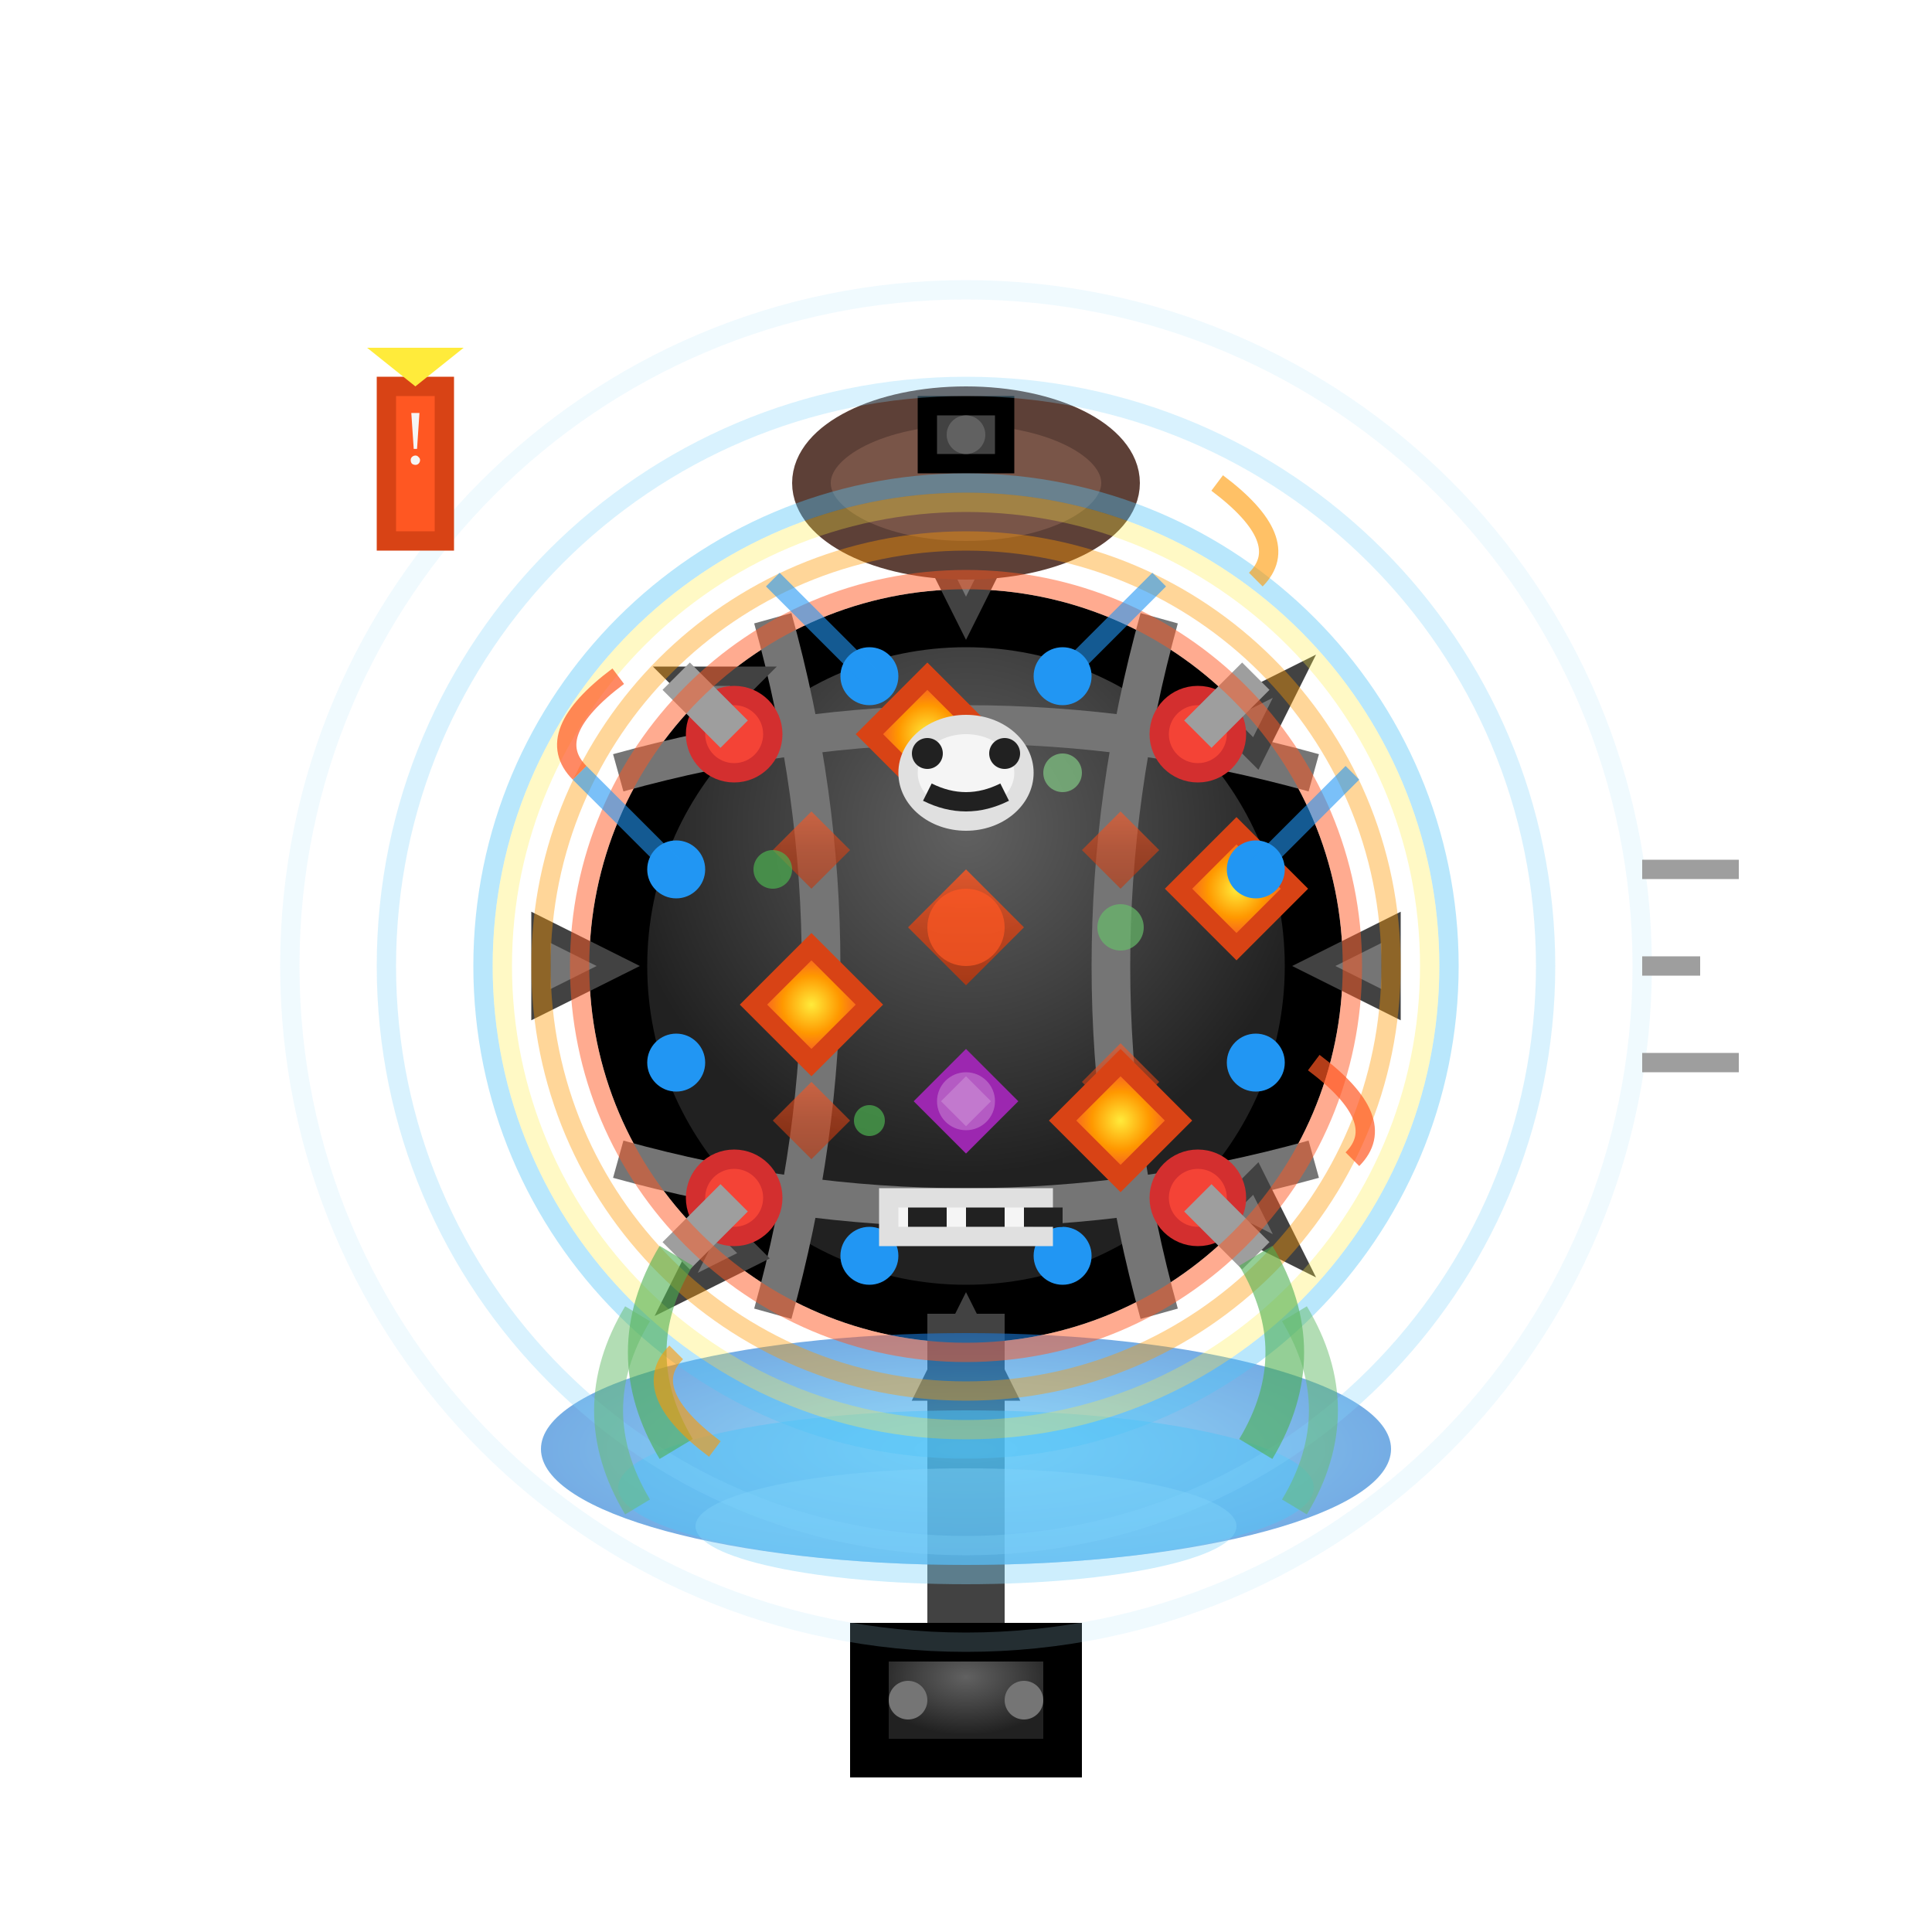
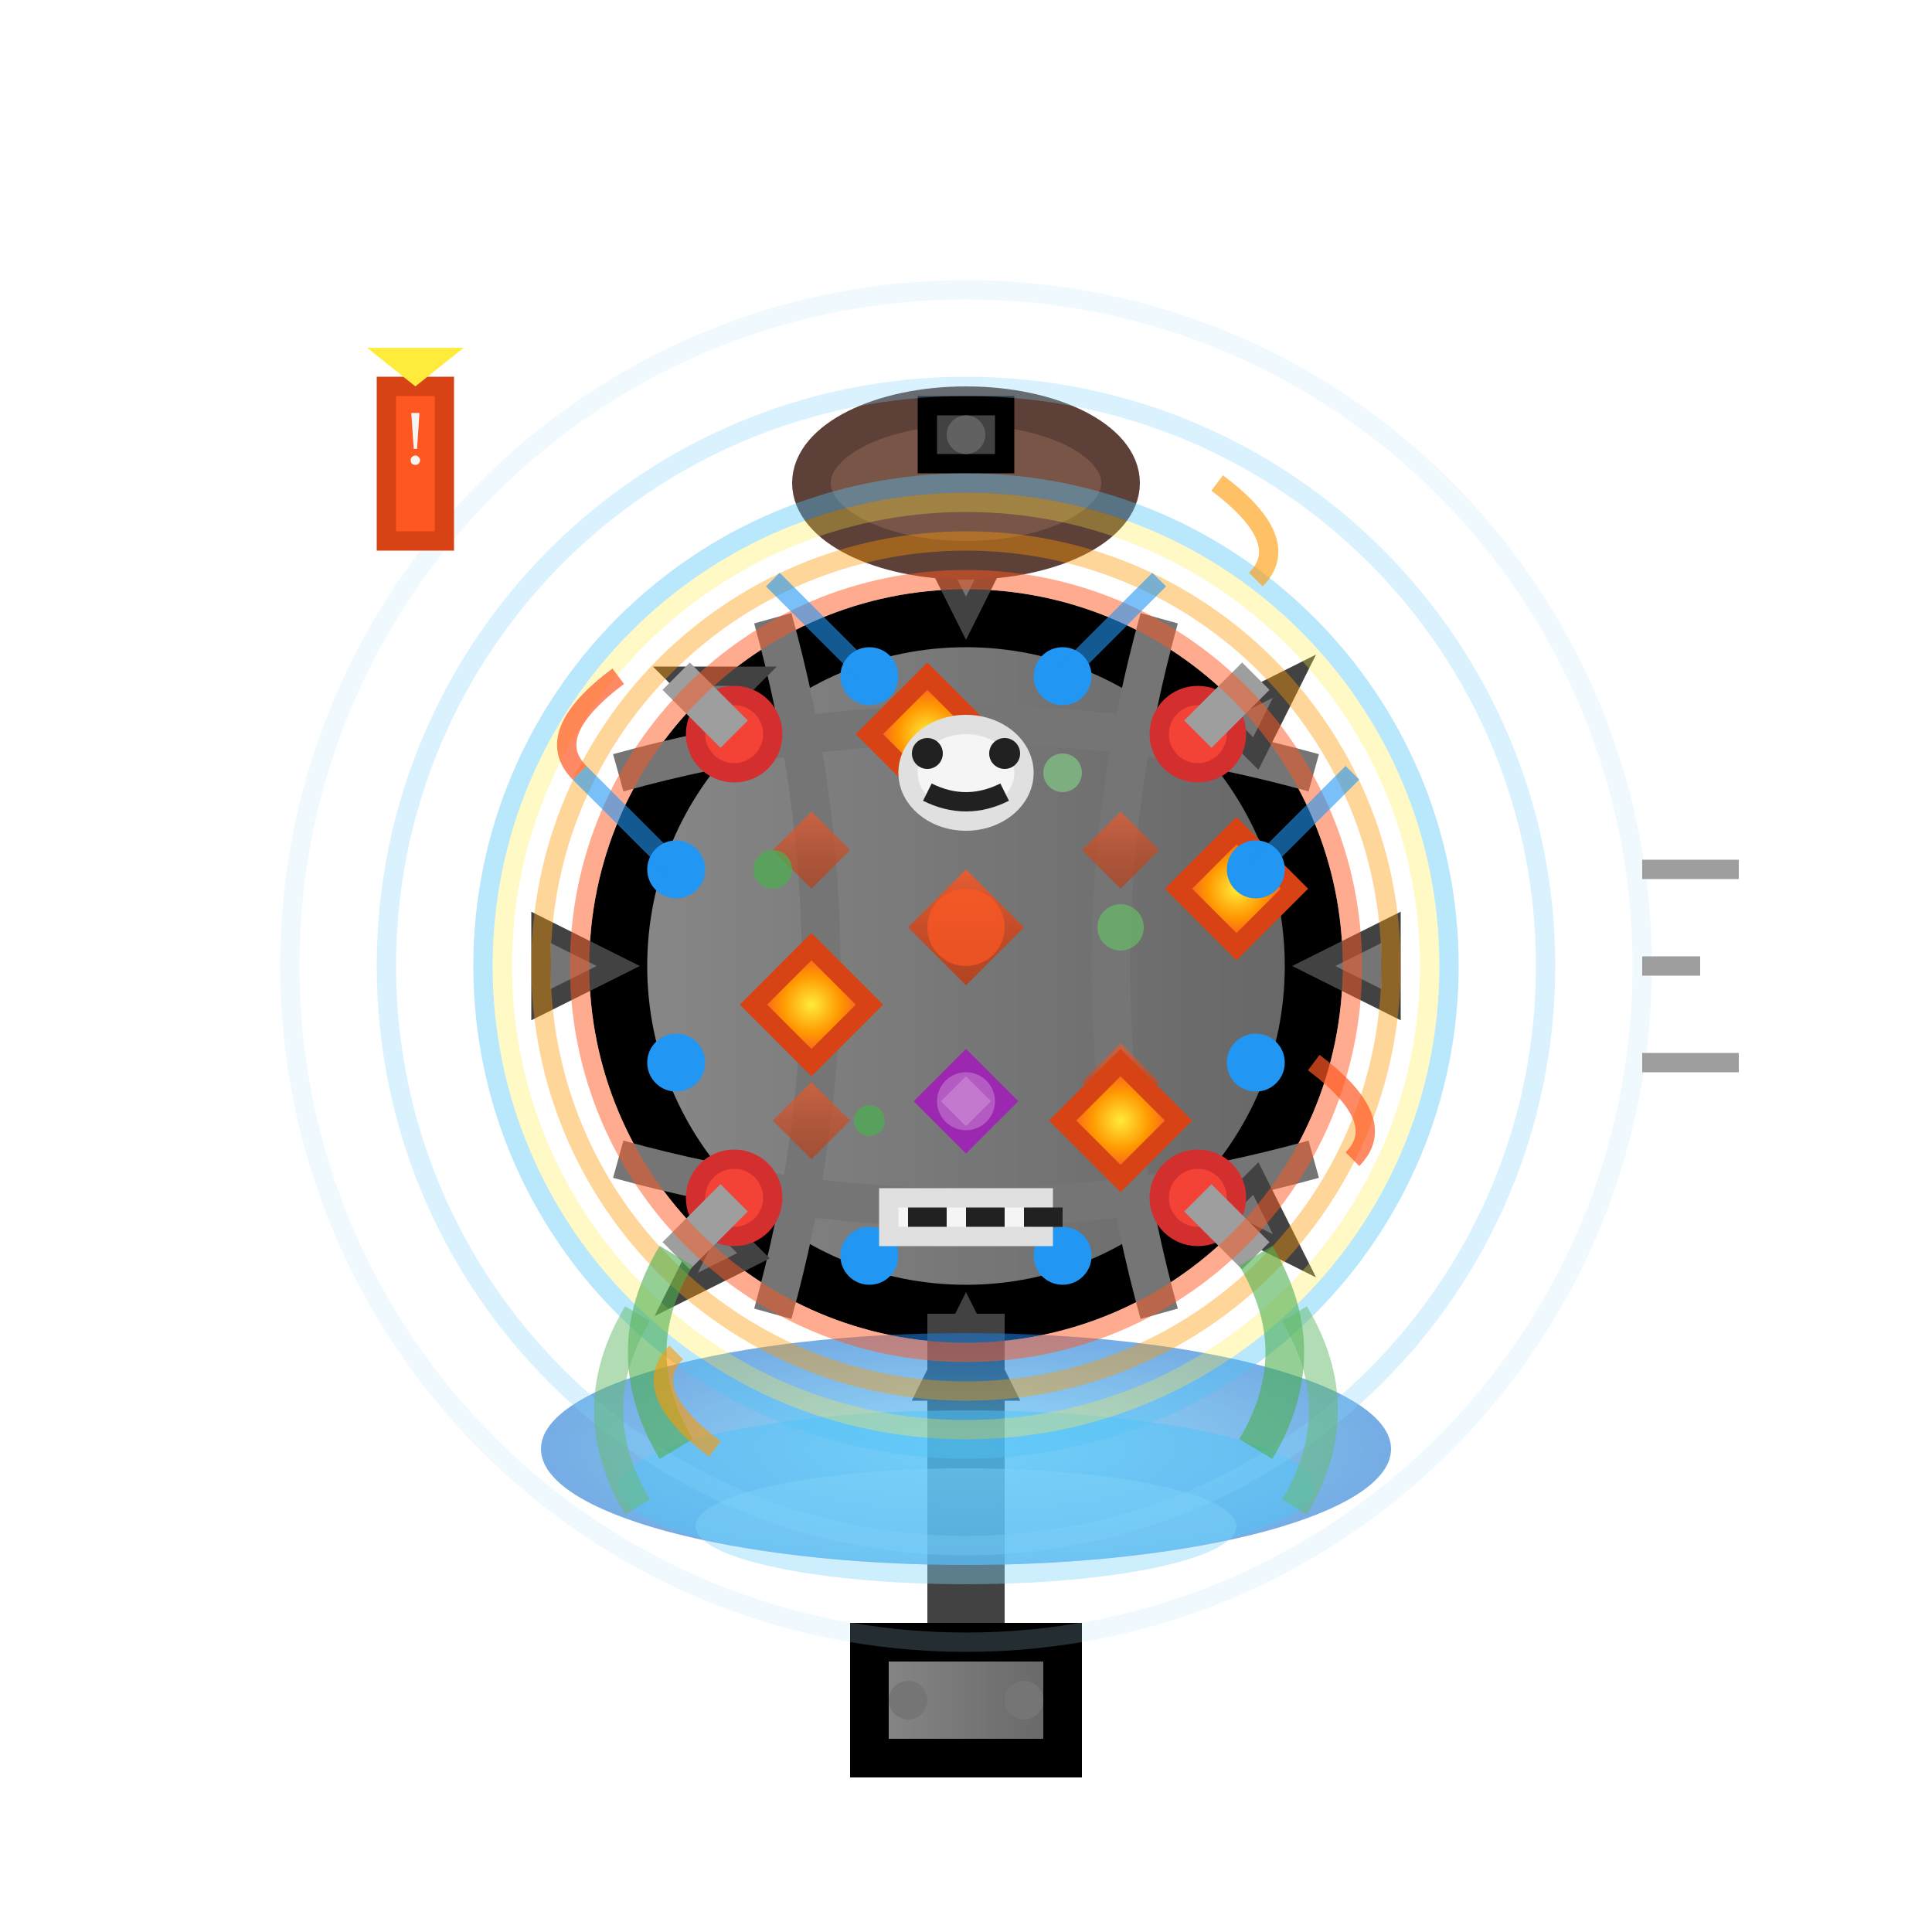
<svg xmlns="http://www.w3.org/2000/svg" viewBox="0 0 100 100">
  <defs>
+     <linearGradient id="playerColor">
+       <stop offset="0%" stop-color="#888888" />
+       <stop offset="100%" stop-color="#666666" />
+     </linearGradient>
    <radialGradient id="mineGrad" cx="50%" cy="30%">
      <stop offset="0%" stop-color="#616161" />
      <stop offset="50%" stop-color="#424242" />
      <stop offset="100%" stop-color="#212121" />
    </radialGradient>
    <radialGradient id="waterGrad" cx="50%" cy="50%">
      <stop offset="0%" stop-color="#4fc3f7" />
      <stop offset="100%" stop-color="#1976d2" />
    </radialGradient>
    <linearGradient id="runeGrad" x1="0%" y1="0%" x2="0%" y2="100%">
      <stop offset="0%" stop-color="#ff5722" />
      <stop offset="50%" stop-color="#d84315" />
      <stop offset="100%" stop-color="#bf360c" />
    </linearGradient>
    <radialGradient id="dangerGrad" cx="50%" cy="50%">
      <stop offset="0%" stop-color="#ffeb3b" />
      <stop offset="50%" stop-color="#ff9800" />
      <stop offset="100%" stop-color="#f44336" />
    </radialGradient>
  </defs>
-   <circle cx="50" cy="50" r="18" fill="url(#mineGrad)" stroke="#000" stroke-width="3" />
+   <circle cx="50" cy="50" r="18" fill="url(#playerColor)" stroke="#000" stroke-width="3" />
  <path d="M32 40 Q50 35 68 40" stroke="#757575" stroke-width="2" fill="none" />
  <path d="M32 60 Q50 65 68 60" stroke="#757575" stroke-width="2" fill="none" />
  <path d="M40 32 Q45 50 40 68" stroke="#757575" stroke-width="2" fill="none" />
  <path d="M60 32 Q55 50 60 68" stroke="#757575" stroke-width="2" fill="none" />
  <polygon points="50,32 48,28 52,28" fill="#757575" stroke="#424242" stroke-width="1" />
  <polygon points="68,50 72,48 72,52" fill="#757575" stroke="#424242" stroke-width="1" />
  <polygon points="50,68 48,72 52,72" fill="#757575" stroke="#424242" stroke-width="1" />
  <polygon points="32,50 28,48 28,52" fill="#757575" stroke="#424242" stroke-width="1" />
  <polygon points="63,37 67,35 65,39" fill="#757575" stroke="#424242" stroke-width="1" />
  <polygon points="63,63 67,65 65,61" fill="#757575" stroke="#424242" stroke-width="1" />
  <polygon points="37,63 35,67 39,65" fill="#757575" stroke="#424242" stroke-width="1" />
  <polygon points="37,37 35,35 39,35" fill="#757575" stroke="#424242" stroke-width="1" />
  <polygon points="50,45 47,48 50,51 53,48" fill="url(#runeGrad)" opacity="0.8" />
  <circle cx="50" cy="48" r="2" fill="#ff5722" opacity="0.7" />
  <polygon points="42,42 40,44 42,46 44,44" fill="url(#runeGrad)" opacity="0.6" />
  <polygon points="58,54 56,56 58,58 60,56" fill="url(#runeGrad)" opacity="0.6" />
  <polygon points="42,56 40,58 42,60 44,58" fill="url(#runeGrad)" opacity="0.6" />
  <polygon points="58,42 56,44 58,46 60,44" fill="url(#runeGrad)" opacity="0.6" />
  <polygon points="45,38 48,35 51,38 48,41" fill="url(#dangerGrad)" stroke="#d84315" stroke-width="1" />
  <polygon points="55,58 58,55 61,58 58,61" fill="url(#dangerGrad)" stroke="#d84315" stroke-width="1" />
  <polygon points="39,52 42,49 45,52 42,55" fill="url(#dangerGrad)" stroke="#d84315" stroke-width="1" />
  <polygon points="61,46 64,43 67,46 64,49" fill="url(#dangerGrad)" stroke="#d84315" stroke-width="1" />
  <ellipse cx="50" cy="40" rx="3" ry="2.5" fill="#f5f5f5" stroke="#e0e0e0" stroke-width="1" />
  <circle cx="48" cy="39" r="0.8" fill="#212121" />
  <circle cx="52" cy="39" r="0.8" fill="#212121" />
  <path d="M48 41 Q50 42 52 41" stroke="#212121" stroke-width="1" fill="none" />
  <line x1="50" y1="68" x2="50" y2="85" stroke="#424242" stroke-width="4" />
  <circle cx="50" cy="72" r="1.5" fill="#424242" />
  <circle cx="50" cy="76" r="1.5" fill="#424242" />
  <circle cx="50" cy="80" r="1.5" fill="#424242" />
  <circle cx="50" cy="84" r="1.5" fill="#424242" />
-   <rect x="45" y="85" width="10" height="6" fill="url(#mineGrad)" stroke="#000" stroke-width="2" />
+   <rect x="45" y="85" width="10" height="6" fill="url(#playerColor)" stroke="#000" stroke-width="2" />
  <circle cx="47" cy="88" r="1" fill="#757575" />
  <circle cx="53" cy="88" r="1" fill="#757575" />
  <ellipse cx="50" cy="25" rx="8" ry="4" fill="#795548" stroke="#5d4037" stroke-width="2" />
  <rect x="48" y="21" width="4" height="3" fill="#424242" stroke="#000" stroke-width="1" />
  <circle cx="50" cy="22.5" r="1" fill="#616161" />
  <circle cx="38" cy="38" r="2" fill="#f44336" stroke="#d32f2f" stroke-width="1" />
  <circle cx="62" cy="38" r="2" fill="#f44336" stroke="#d32f2f" stroke-width="1" />
  <circle cx="38" cy="62" r="2" fill="#f44336" stroke="#d32f2f" stroke-width="1" />
  <circle cx="62" cy="62" r="2" fill="#f44336" stroke="#d32f2f" stroke-width="1" />
  <line x1="38" y1="38" x2="35" y2="35" stroke="#9e9e9e" stroke-width="2" />
  <line x1="62" y1="38" x2="65" y2="35" stroke="#9e9e9e" stroke-width="2" />
  <line x1="38" y1="62" x2="35" y2="65" stroke="#9e9e9e" stroke-width="2" />
  <line x1="62" y1="62" x2="65" y2="65" stroke="#9e9e9e" stroke-width="2" />
  <polygon points="50,55 48,57 50,59 52,57" fill="#e1bee7" stroke="#9c27b0" stroke-width="1" />
  <circle cx="50" cy="57" r="1.5" fill="#ba68c8" opacity="0.8" />
  <ellipse cx="50" cy="75" rx="22" ry="6" fill="url(#waterGrad)" opacity="0.6" />
  <ellipse cx="50" cy="77" rx="18" ry="4" fill="#4fc3f7" opacity="0.5" />
  <ellipse cx="50" cy="79" rx="14" ry="3" fill="#81d4fa" opacity="0.4" />
  <circle cx="50" cy="50" r="25" fill="none" stroke="#4fc3f7" stroke-width="1" opacity="0.4" />
  <circle cx="50" cy="50" r="30" fill="none" stroke="#81d4fa" stroke-width="1" opacity="0.3" />
  <circle cx="50" cy="50" r="35" fill="none" stroke="#b3e5fc" stroke-width="1" opacity="0.2" />
  <circle cx="50" cy="50" r="20" fill="none" stroke="#ff5722" stroke-width="1" opacity="0.5" />
  <circle cx="50" cy="50" r="22" fill="none" stroke="#ff9800" stroke-width="1" opacity="0.4" />
  <circle cx="50" cy="50" r="24" fill="none" stroke="#ffeb3b" stroke-width="1" opacity="0.3" />
  <circle cx="45" cy="35" r="1.5" fill="#2196f3" />
  <circle cx="55" cy="35" r="1.5" fill="#2196f3" />
  <circle cx="35" cy="45" r="1.5" fill="#2196f3" />
  <circle cx="65" cy="45" r="1.5" fill="#2196f3" />
  <circle cx="35" cy="55" r="1.5" fill="#2196f3" />
  <circle cx="65" cy="55" r="1.5" fill="#2196f3" />
  <circle cx="45" cy="65" r="1.5" fill="#2196f3" />
  <circle cx="55" cy="65" r="1.5" fill="#2196f3" />
  <line x1="45" y1="35" x2="40" y2="30" stroke="#2196f3" stroke-width="1" opacity="0.6" />
  <line x1="55" y1="35" x2="60" y2="30" stroke="#2196f3" stroke-width="1" opacity="0.6" />
  <line x1="35" y1="45" x2="30" y2="40" stroke="#2196f3" stroke-width="1" opacity="0.6" />
  <line x1="65" y1="45" x2="70" y2="40" stroke="#2196f3" stroke-width="1" opacity="0.6" />
  <circle cx="40" cy="45" r="1" fill="#4caf50" opacity="0.7" />
  <circle cx="58" cy="48" r="1.2" fill="#66bb6a" opacity="0.7" />
  <circle cx="45" cy="58" r="0.8" fill="#4caf50" opacity="0.7" />
  <circle cx="55" cy="40" r="1" fill="#81c784" opacity="0.7" />
  <path d="M35 65 Q32 70 35 75" stroke="#4caf50" stroke-width="2" fill="none" opacity="0.6" />
  <path d="M65 65 Q68 70 65 75" stroke="#4caf50" stroke-width="2" fill="none" opacity="0.6" />
  <path d="M33 68 Q30 73 33 78" stroke="#66bb6a" stroke-width="1.5" fill="none" opacity="0.5" />
  <path d="M67 68 Q70 73 67 78" stroke="#66bb6a" stroke-width="1.5" fill="none" opacity="0.5" />
  <rect x="46" y="62" width="8" height="2" fill="#f5f5f5" stroke="#e0e0e0" stroke-width="1" />
  <rect x="47" y="62.5" width="2" height="1" fill="#212121" />
  <rect x="50" y="62.5" width="2" height="1" fill="#212121" />
  <rect x="53" y="62.5" width="2" height="1" fill="#212121" />
  <path d="M30 40 Q28 38 32 35" stroke="#ff5722" stroke-width="1" fill="none" opacity="0.7" />
  <path d="M70 60 Q72 58 68 55" stroke="#ff5722" stroke-width="1" fill="none" opacity="0.7" />
  <path d="M35 70 Q33 72 37 75" stroke="#ff9800" stroke-width="1" fill="none" opacity="0.6" />
  <path d="M65 30 Q67 28 63 25" stroke="#ff9800" stroke-width="1" fill="none" opacity="0.6" />
  <rect x="20" y="20" width="3" height="8" fill="#ff5722" stroke="#d84315" stroke-width="1" />
  <polygon points="21.5,20 19,18 24,18" fill="#ffeb3b" />
  <text x="21.5" y="24" text-anchor="middle" font-size="4" fill="#f5f5f5">!</text>
  <line x1="85" y1="45" x2="90" y2="45" stroke="#9e9e9e" stroke-width="1" />
  <line x1="85" y1="50" x2="88" y2="50" stroke="#9e9e9e" stroke-width="1" />
  <line x1="85" y1="55" x2="90" y2="55" stroke="#9e9e9e" stroke-width="1" />
</svg>
